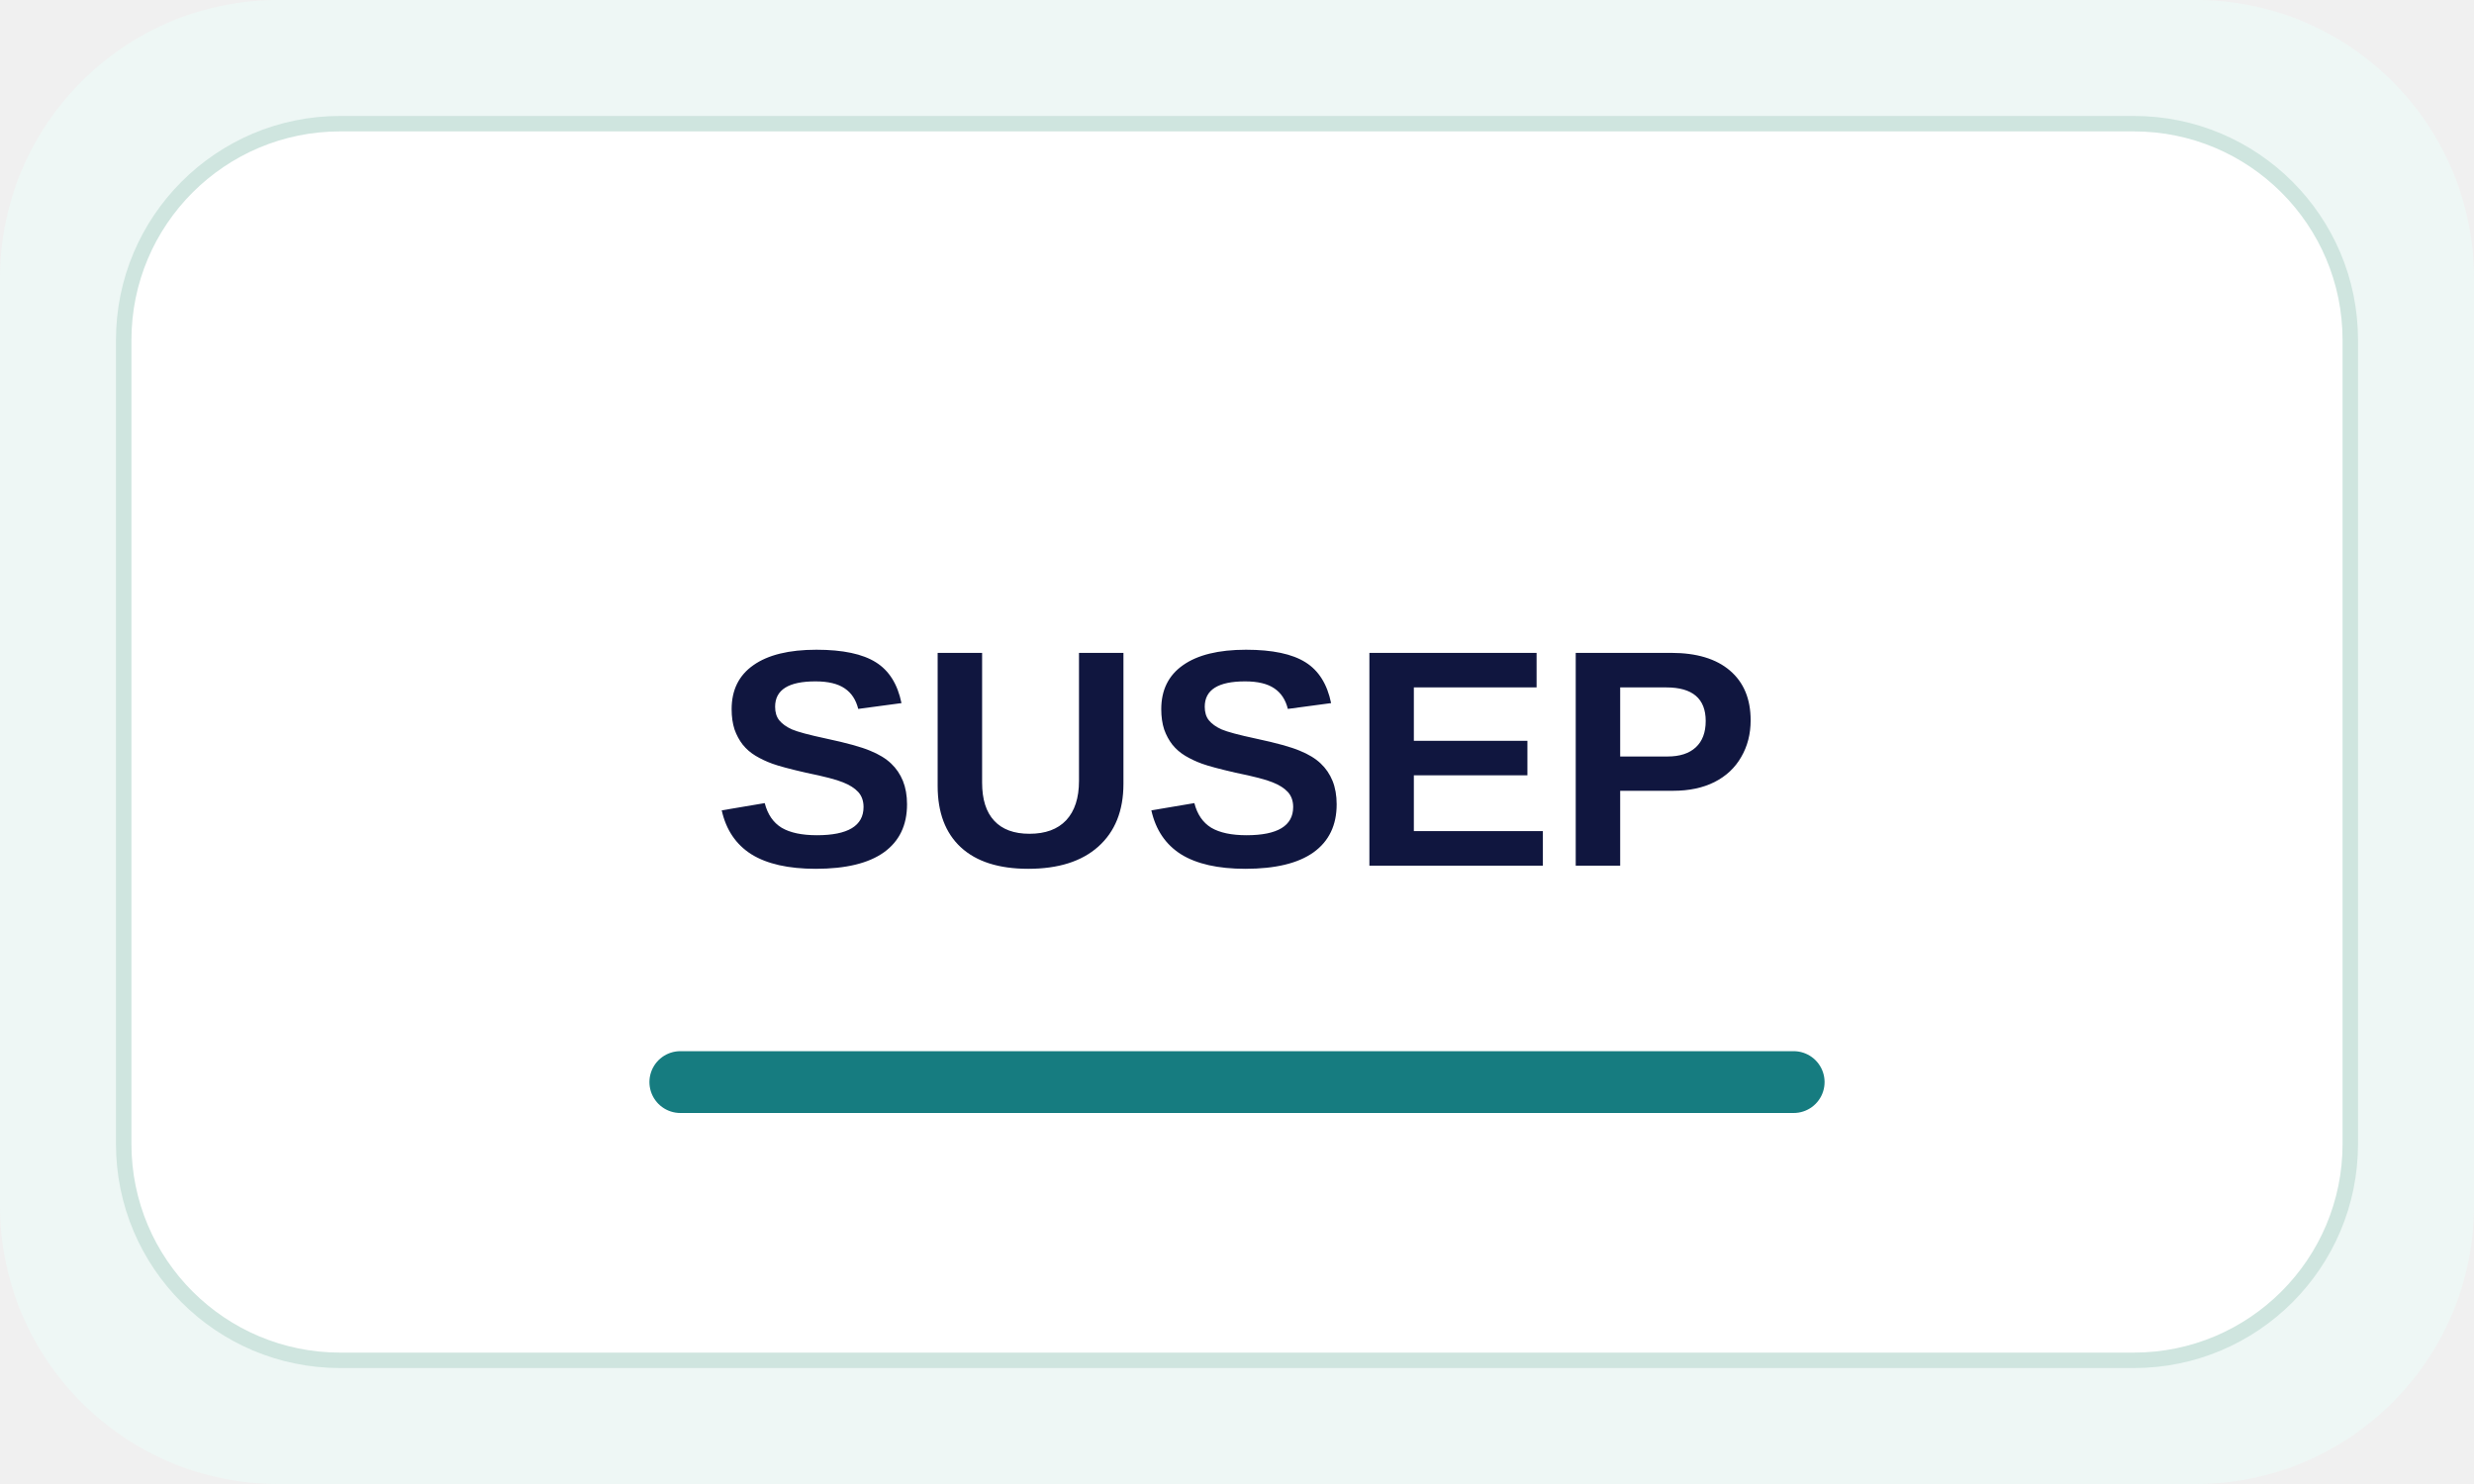
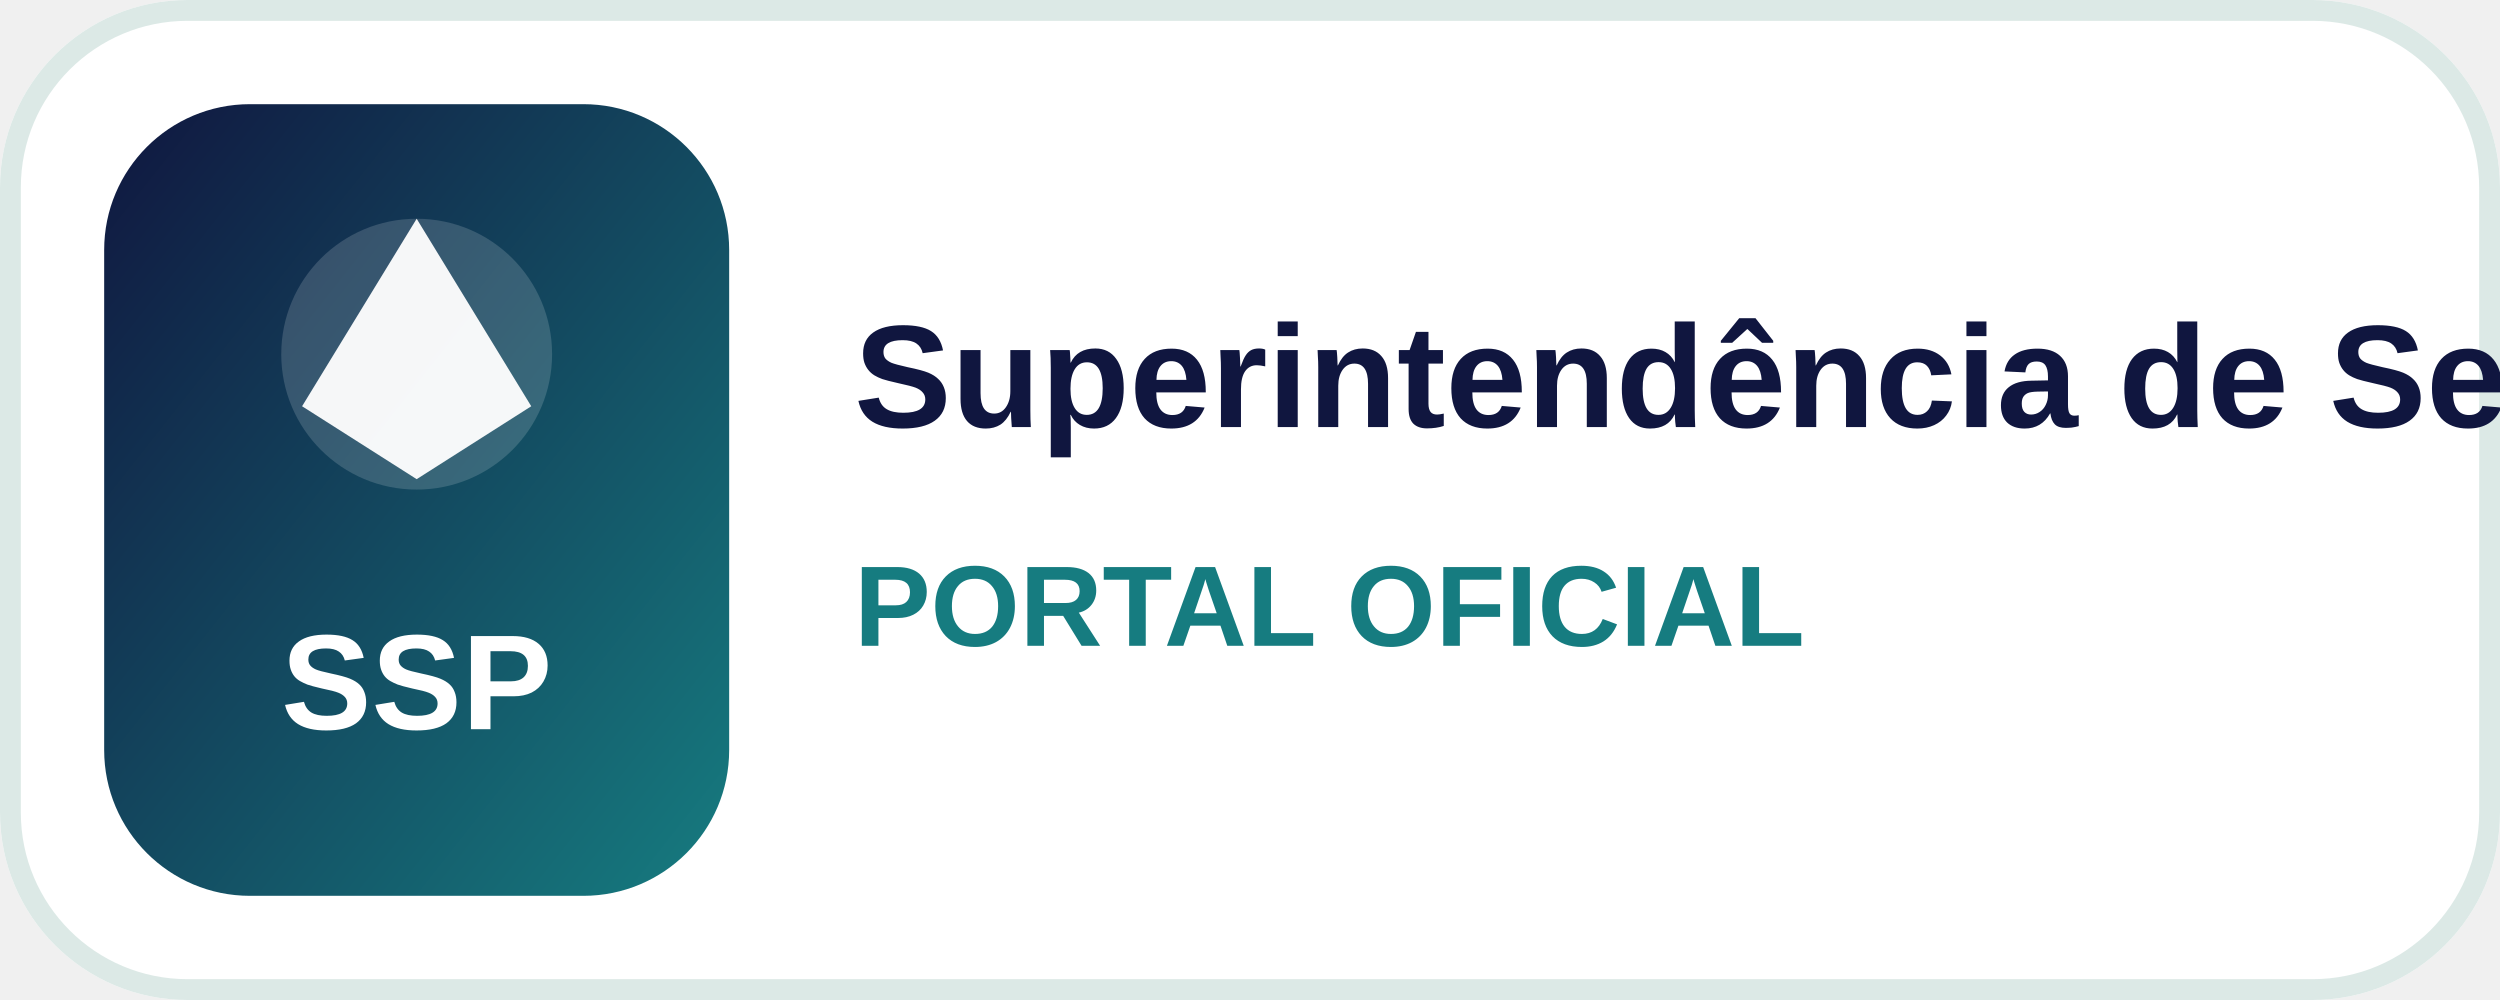
- <svg xmlns="http://www.w3.org/2000/svg" viewBox="0 0 160 96" role="img" aria-labelledby="t d">
-   <rect width="160" height="96" rx="18" fill="#eef7f5" />
-   <rect x="8" y="8" width="144" height="80" rx="14" fill="#ffffff" stroke="#cfe5df" />
-   <text x="80" y="56" text-anchor="middle" font-family="Arial,Helvetica,sans-serif" font-size="20" font-weight="700" fill="#10163f">SUSEP</text>
-   <path d="M44 70h72" stroke="#167c80" stroke-width="4" stroke-linecap="round" />
+ <svg xmlns="http://www.w3.org/2000/svg" viewBox="0 0 240 96" role="img" aria-labelledby="t d">
+   <defs>
+     <linearGradient id="g" x1="0" y1="0" x2="1" y2="1">
+       <stop stop-color="#10163f" />
+       <stop offset="1" stop-color="#167c80" />
+     </linearGradient>
+   </defs>
+   <rect width="240" height="96" rx="18" fill="#ffffff" />
+   <rect x="1" y="1" width="238" height="94" rx="17" fill="none" stroke="#dce9e6" stroke-width="2" />
+   <rect x="10" y="10" width="60" height="76" rx="14" fill="url(#g)" />
+   <circle cx="40" cy="34" r="13" fill="#fff" opacity=".16" />
+   <path d="M29 39l11-18 11 18-11 7z" fill="#fff" opacity=".95" />
+   <text x="40" y="70" text-anchor="middle" font-family="Arial,sans-serif" font-size="13" font-weight="800" fill="#fff">SSP</text>
+   <text x="82" y="41" font-family="Arial,sans-serif" font-size="14" font-weight="800" fill="#10163f">Superintendência de Seguros Pri…</text>
+   <text x="82" y="62" font-family="Arial,sans-serif" font-size="11" font-weight="700" fill="#167c80">PORTAL OFICIAL</text>
</svg>
